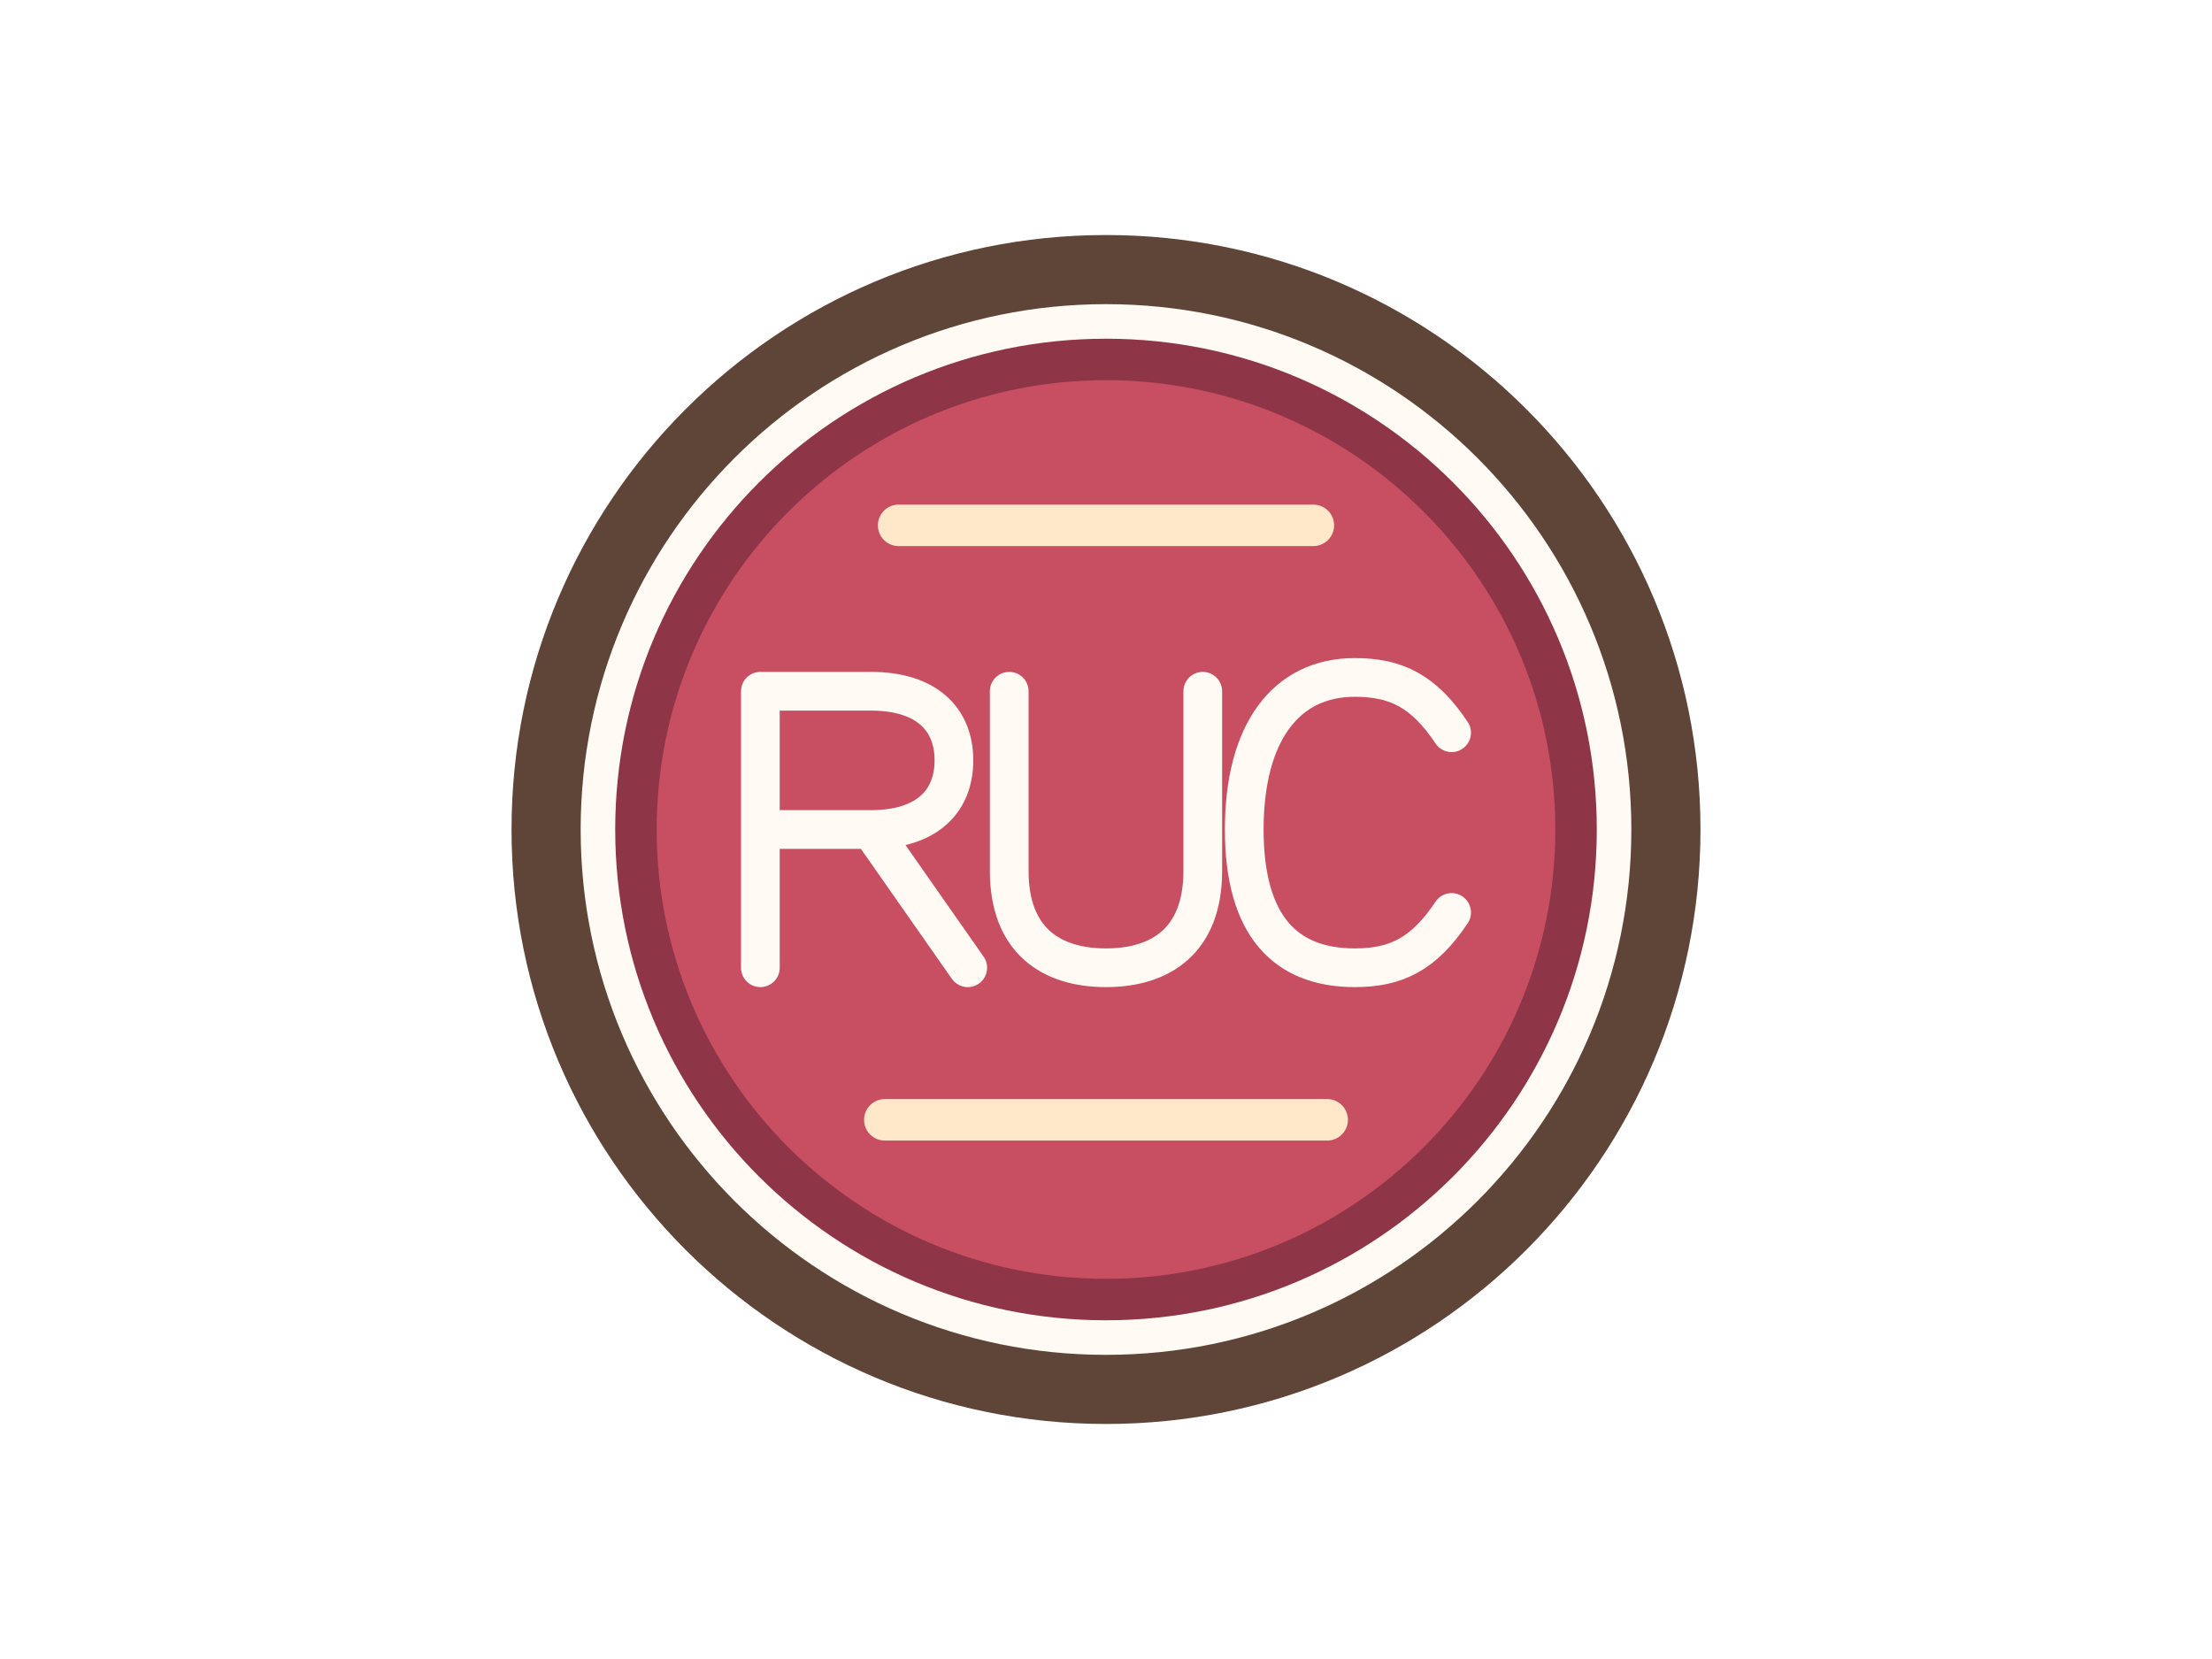
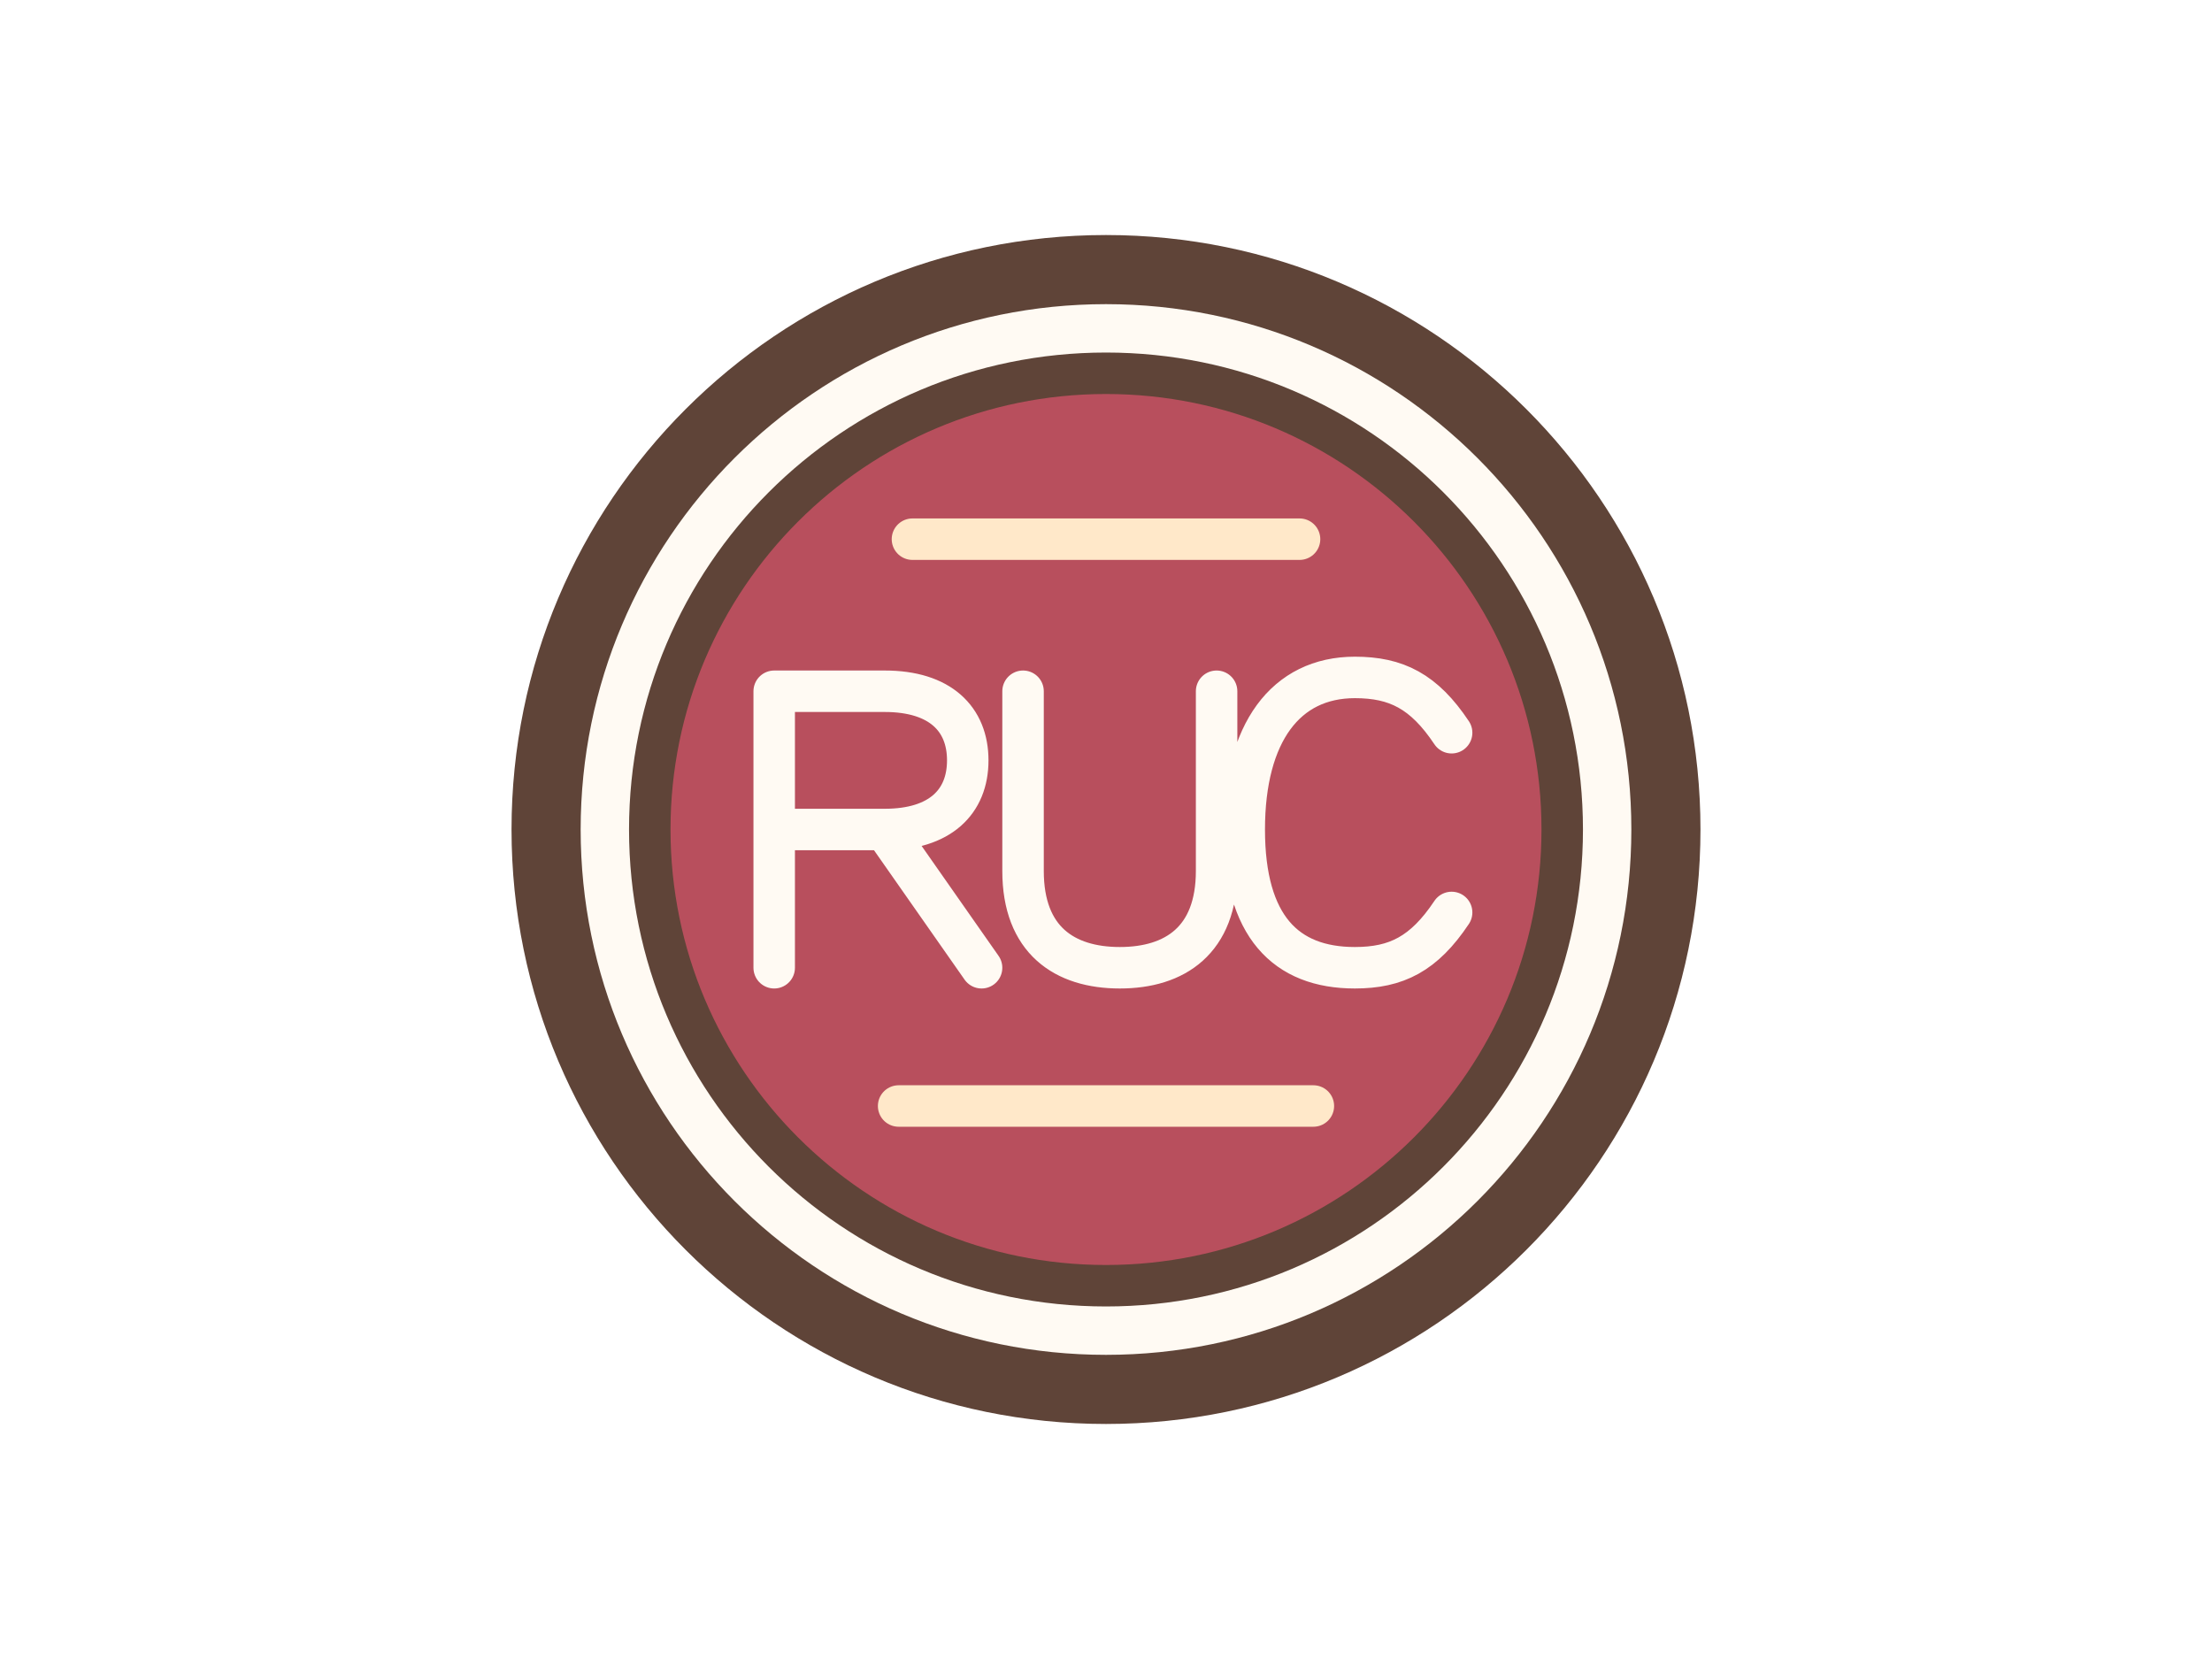
<svg xmlns="http://www.w3.org/2000/svg" viewBox="0 0 160 120" width="160" height="120" role="img" aria-label="RUC badge">
  <g transform="translate(80 60)">
    <ellipse cx="0" cy="0" rx="43" ry="43" fill="#5f4438" />
    <ellipse cx="0" cy="0" rx="38" ry="38" fill="#fffaf3" />
-     <ellipse cx="0" cy="0" rx="34" ry="34" fill="#c84e61" stroke="#8f3548" stroke-width="3" />
-     <path d="M-15-22h30M-16 21h32" fill="none" stroke="#ffe8c9" stroke-width="3" stroke-linecap="round" />
-     <path d="M-25 10V-10h8c4 0 6 2 6 5s-2 5-6 5h-8M-17 0l7 10M-7-10V3c0 5 3 7 7 7s7-2 7-7v-13M25-7c-2-3-4-4-7-4-5 0-8 4-8 11s3 10 8 10c3 0 5-1 7-4" fill="none" stroke="#fffaf3" stroke-width="2.8" stroke-linecap="round" stroke-linejoin="round" />
+     <ellipse cx="0" cy="0" rx="33" ry="33" fill="#b84f5d" stroke="#5f4438" stroke-width="3" />
+     <path d="M-14-21h28M-15 20h30" fill="none" stroke="#ffe8c9" stroke-width="3" stroke-linecap="round" />
+     <path d="M-24 10V-10h8c4 0 6 2 6 5s-2 5-6 5h-8M-16 0l7 10M-6-10V3c0 5 3 7 7 7s7-2 7-7v-13M25-7c-2-3-4-4-7-4-5 0-8 4-8 11s3 10 8 10c3 0 5-1 7-4" fill="none" stroke="#fffaf3" stroke-width="3" stroke-linecap="round" stroke-linejoin="round" />
  </g>
</svg>
